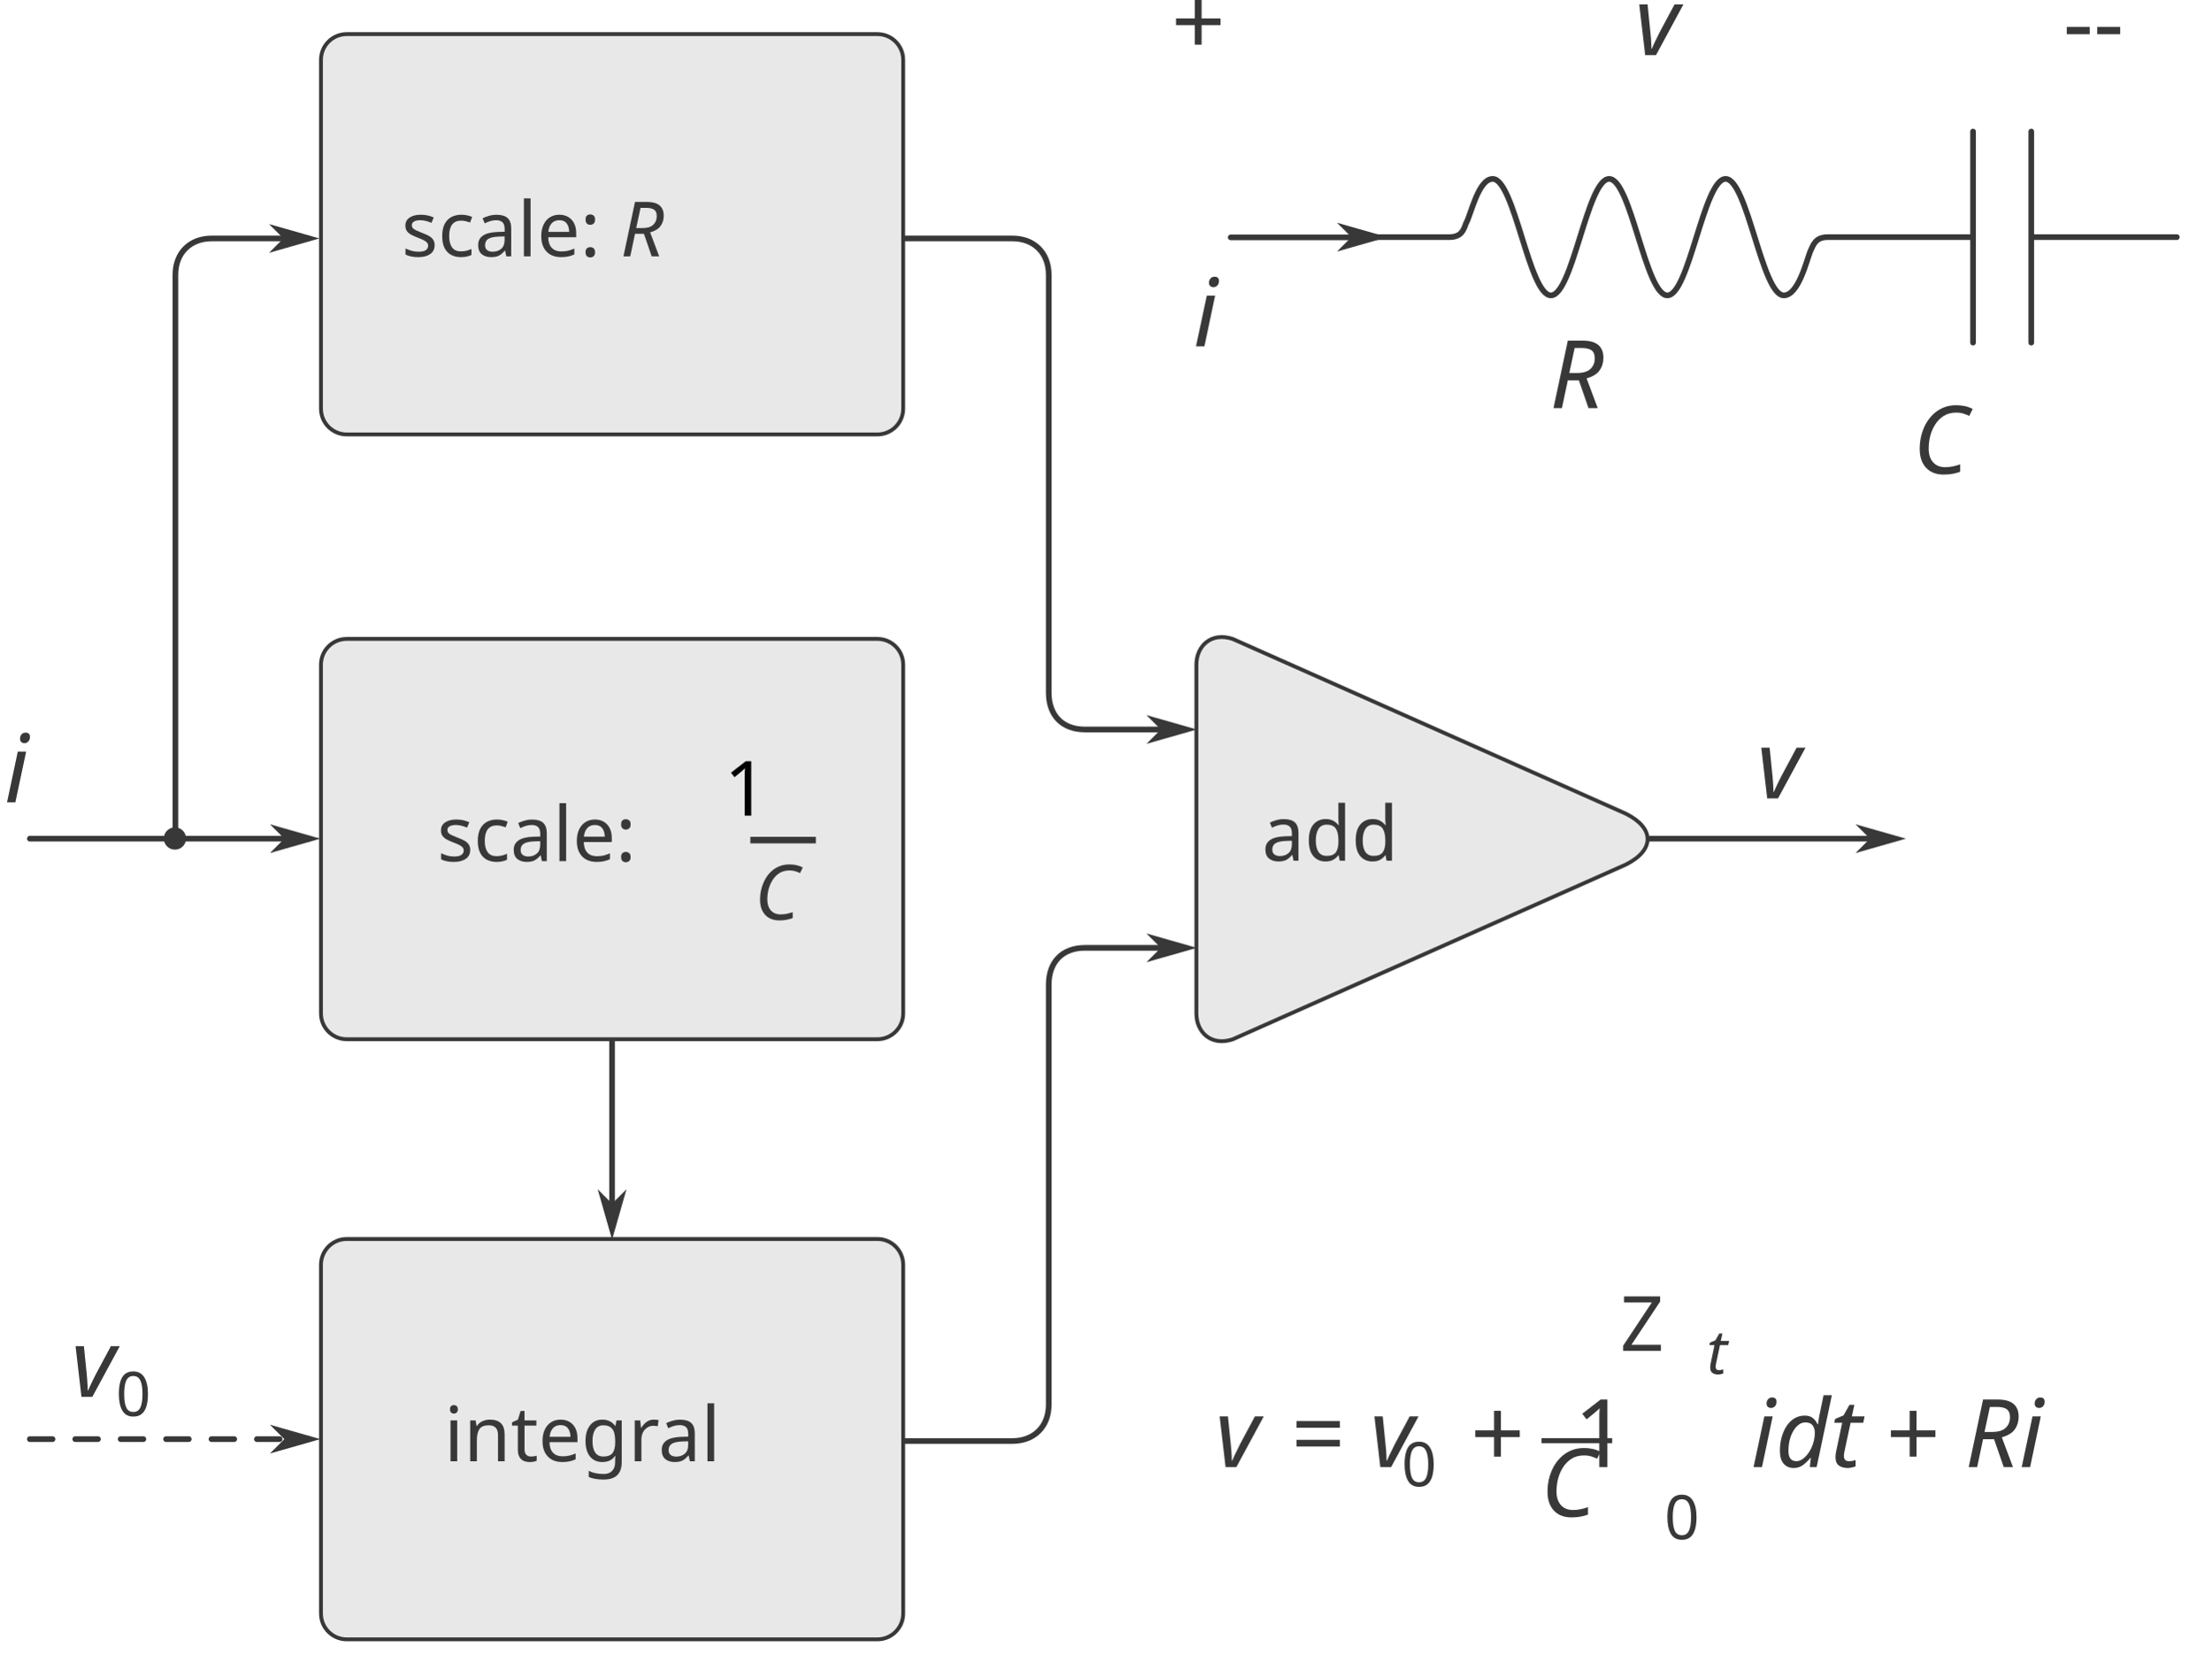
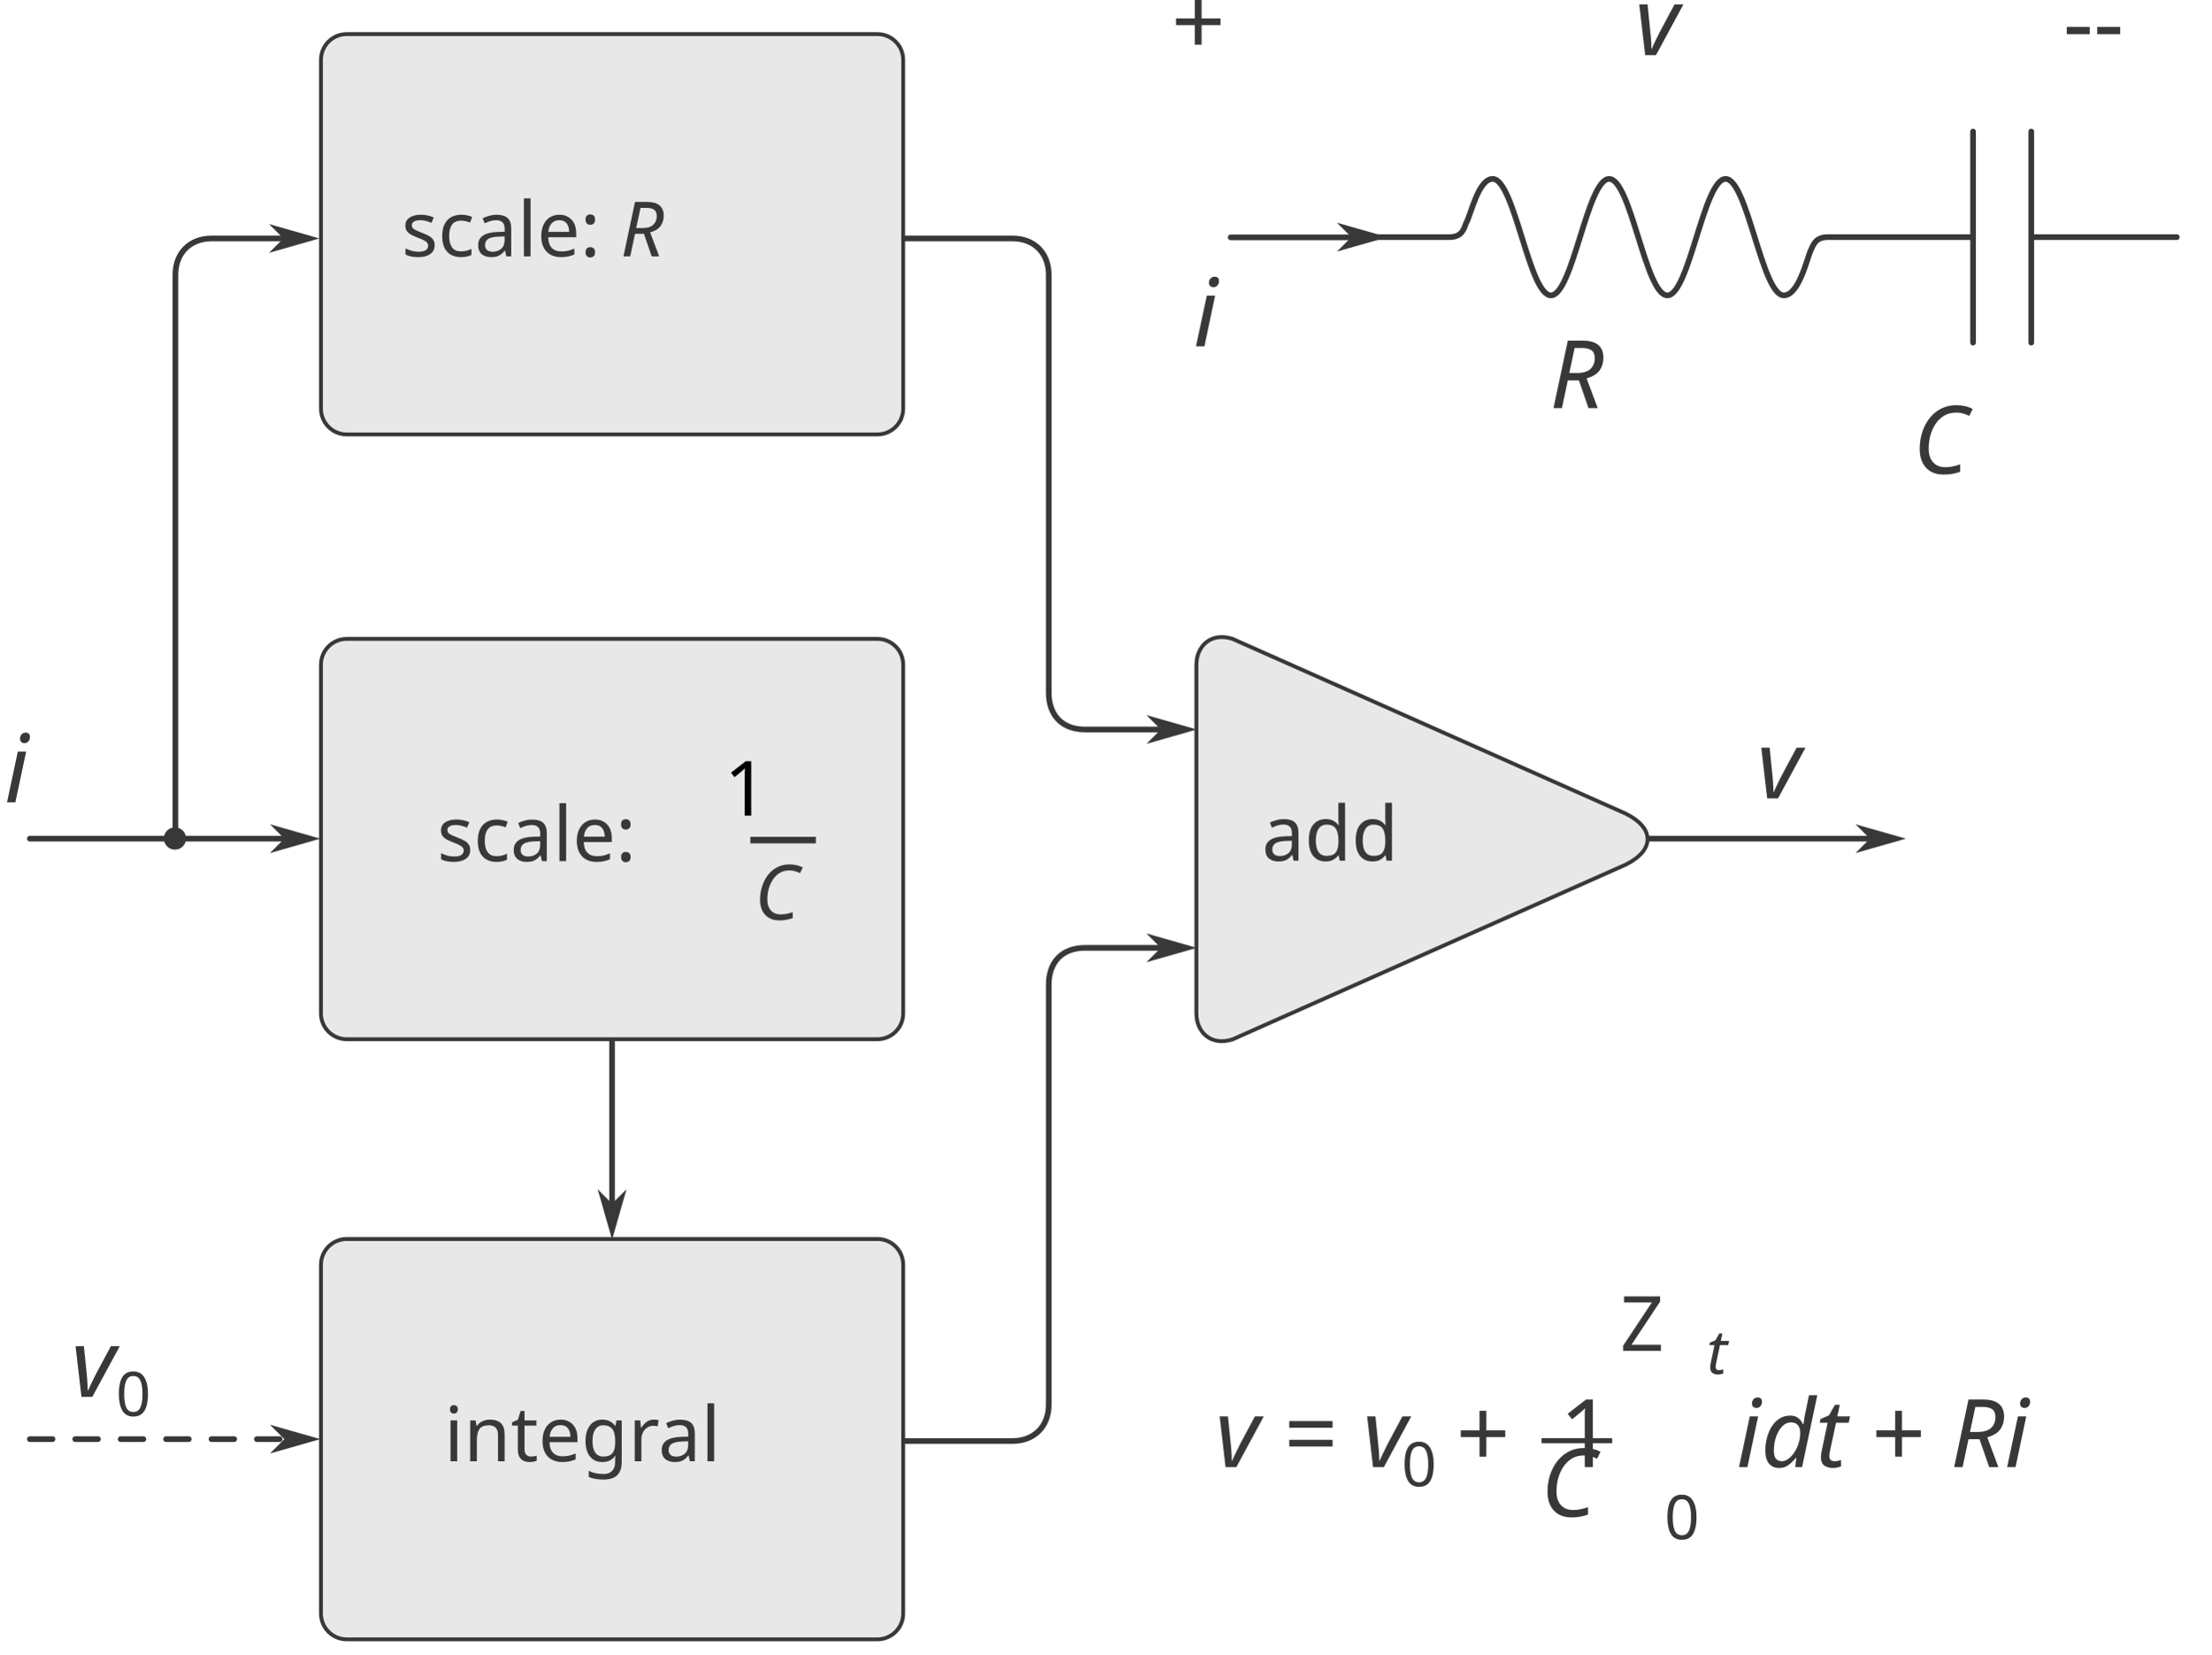
<svg xmlns="http://www.w3.org/2000/svg" version="1.1" preserveAspectRatio="xMinYMin meet" viewBox="0 0 580 434" id="svg10777" width="100%" height="100%">
  <defs id="defs10779">
    <marker refX="0" refY="0" orient="auto" id="Arrow1Mend" style="overflow:visible">
      <path d="M 0,0 5,-5 -12.5,0 5,5 0,0 z" transform="matrix(-0.4,0,0,-0.4,-4,0)" id="path4415" style="fill:#383838;fill-rule:evenodd;stroke:#383838;stroke-width:1pt;marker-start:none" />
    </marker>
    <marker refX="0" refY="0" orient="auto" id="Arrow1Mend-0" style="overflow:visible">
      <path d="M 0,0 5,-5 -12.5,0 5,5 0,0 z" transform="matrix(-0.4,0,0,-0.4,-4,0)" id="path4415-3" style="fill:#383838;fill-rule:evenodd;stroke:#383838;stroke-width:1pt;marker-start:none" />
    </marker>
    <marker refX="0" refY="0" orient="auto" id="Arrow1Mend-8" style="overflow:visible">
      <path d="M 0,0 5,-5 -12.5,0 5,5 0,0 z" transform="matrix(-0.4,0,0,-0.4,-4,0)" id="path4415-4" style="fill:#383838;fill-rule:evenodd;stroke:#383838;stroke-width:1pt;marker-start:none" />
    </marker>
    <marker refX="0" refY="0" orient="auto" id="Arrow1Mend-7" style="overflow:visible">
      <path d="M 0,0 5,-5 -12.5,0 5,5 0,0 z" transform="matrix(-0.4,0,0,-0.4,-4,0)" id="path4415-8" style="fill:#383838;fill-rule:evenodd;stroke:#383838;stroke-width:1pt;marker-start:none" />
    </marker>
    <marker refX="0" refY="0" orient="auto" id="Arrow1Mend-88" style="overflow:visible">
      <path d="M 0,0 5,-5 -12.5,0 5,5 0,0 z" transform="matrix(-0.4,0,0,-0.4,-4,0)" id="path4415-2" style="fill:#383838;fill-rule:evenodd;stroke:#383838;stroke-width:1pt;marker-start:none" />
    </marker>
    <marker refX="0" refY="0" orient="auto" id="Arrow1Mend-05" style="overflow:visible">
      <path d="M 0,0 5,-5 -12.5,0 5,5 0,0 z" transform="matrix(-0.4,0,0,-0.4,-4,0)" id="path4415-86" style="fill:#383838;fill-rule:evenodd;stroke:#383838;stroke-width:1pt;marker-start:none" />
    </marker>
    <marker refX="0" refY="0" orient="auto" id="Arrow1Mend-4" style="overflow:visible">
      <path d="M 0,0 5,-5 -12.5,0 5,5 0,0 z" transform="matrix(-0.4,0,0,-0.4,-4,0)" id="path4415-1" style="fill:#383838;fill-rule:evenodd;stroke:#383838;stroke-width:1pt;marker-start:none" />
    </marker>
    <marker refX="0" refY="0" orient="auto" id="Arrow1Mend-84" style="overflow:visible">
      <path d="M 0,0 5,-5 -12.5,0 5,5 0,0 z" transform="matrix(-0.4,0,0,-0.4,-4,0)" id="path4415-6" style="fill:#383838;fill-rule:evenodd;stroke:#383838;stroke-width:1pt;marker-start:none" />
    </marker>
    <marker refX="0" refY="0" orient="auto" id="Arrow1Mend-00" style="overflow:visible">
      <path d="M 0,0 5,-5 -12.5,0 5,5 0,0 z" transform="matrix(-0.4,0,0,-0.4,-4,0)" id="path4415-49" style="fill:#383838;fill-rule:evenodd;stroke:#383838;stroke-width:1pt;marker-start:none" />
    </marker>
    <marker refX="0" refY="0" orient="auto" id="Arrow1Mend-1" style="overflow:visible">
      <path d="M 0,0 5,-5 -12.5,0 5,5 0,0 z" transform="matrix(-0.4,0,0,-0.4,-4,0)" id="path4415-5" style="fill:#383838;fill-rule:evenodd;stroke:#383838;stroke-width:1pt;marker-start:none" />
    </marker>
  </defs>
  <g transform="translate(-42.52865,-327.155)" id="layer1" style="display:inline">
    <text x="468.571" y="490.219" id="text10821" xml:space="preserve" style="font-size:11px;font-style:normal;font-variant:normal;font-weight:normal;font-stretch:normal;text-align:start;line-height:125%;letter-spacing:0px;word-spacing:0px;text-anchor:start;fill:#383838;fill-opacity:1;stroke:none;font-family:cmex10;-inkscape-font-specification:cmex10">
      <tspan x="468.571" y="490.219" id="tspan10823" />
    </text>
    <rect width="152.727" height="105" rx="6.764" ry="6.764" x="126.718" y="336.098" id="rect6788" style="fill:#e8e8e8;fill-opacity:1;stroke:#383838;stroke-width:1.015;stroke-linecap:round;stroke-linejoin:round;stroke-miterlimit:4;stroke-opacity:1;stroke-dasharray:none;stroke-dashoffset:0;display:inline" />
    <rect width="152.727" height="105" rx="6.764" ry="6.764" x="126.718" y="652.121" id="rect6788-91" style="fill:#e8e8e8;fill-opacity:1;stroke:#383838;stroke-width:1.015;stroke-linecap:round;stroke-linejoin:round;stroke-miterlimit:4;stroke-opacity:1;stroke-dasharray:none;stroke-dashoffset:0;display:inline" />
    <path d="m 365.9,494.743 c -5.727,-1.909 -9.545,1.909 -9.545,6.764 l 0,91.471 c 0,4.855 3.818,8.674 9.545,6.764 l 103.091,-45.818 c 7.636,-3.818 7.636,-9.545 0,-13.364 z" id="rect6788-0-5-5" style="fill:#e8e8e8;fill-opacity:1;stroke:#383838;stroke-width:1.015;stroke-linecap:round;stroke-linejoin:round;stroke-miterlimit:4;stroke-opacity:1;stroke-dasharray:none;stroke-dashoffset:0;display:inline" />
    <path d="m 279.445,389.689 28.636,0 c 5.727,0 9.545,3.818 9.545,9.545 l 7e-5,109.603 c 0,6.001 3.627,9.647 9.492,9.647 l 26.421,0" id="path8845-7-8" style="fill:none;stroke:#383838;stroke-width:1.488;stroke-linecap:butt;stroke-linejoin:round;stroke-miterlimit:4;stroke-opacity:1;stroke-dasharray:none;marker-end:url(#Arrow1Mend)" />
    <path d="m 203.082,600.132 0,49.236" id="path8845-9" style="fill:none;stroke:#383838;stroke-width:1.488;stroke-linecap:butt;stroke-linejoin:round;stroke-miterlimit:4;stroke-opacity:1;stroke-dasharray:none;marker-end:url(#Arrow1Mend)" />
    <path d="m 50.355,547.121 73.269,0" id="path8845-9-7" style="fill:none;stroke:#383838;stroke-width:1.488;stroke-linecap:round;stroke-linejoin:round;stroke-miterlimit:4;stroke-opacity:1;stroke-dasharray:none;marker-end:url(#Arrow1Mend)" />
    <path d="m 88.536,547.121 0,-147.886 c 0,-5.727 3.818,-9.545 9.545,-9.545 l 25.3,0" id="path8845-9-7-4" style="fill:none;stroke:#383838;stroke-width:1.488;stroke-linecap:round;stroke-linejoin:round;stroke-miterlimit:4;stroke-opacity:1;stroke-dasharray:none;marker-end:url(#Arrow1Mend)" />
    <path d="m 237,128.362 a 1,1 0 1 1 -2,0 1,1 0 1 1 2,0 z" transform="matrix(1.909089,0,0,1.909089,-362.1293,302.0232)" id="path9674-69" style="fill:#383838;fill-opacity:1;stroke:#383838;stroke-width:1.063;stroke-linecap:round;stroke-linejoin:round;stroke-miterlimit:4;stroke-opacity:1;stroke-dasharray:none;stroke-dashoffset:0" />
    <path d="m 475.112,547.121 64.432,0" id="path8845-9-3" style="fill:none;stroke:#383838;stroke-width:1.488;stroke-linecap:butt;stroke-linejoin:round;stroke-miterlimit:4;stroke-opacity:1;stroke-dasharray:none;marker-end:url(#Arrow1Mend)" />
    <rect width="152.727" height="105" rx="6.764" ry="6.764" x="126.718" y="494.723" id="rect6788-9" style="fill:#e8e8e8;fill-opacity:1;stroke:#383838;stroke-width:1.015;stroke-linecap:round;stroke-linejoin:round;stroke-miterlimit:4;stroke-opacity:1;stroke-dasharray:none;stroke-dashoffset:0;display:inline" />
    <path d="m 50.355,704.611 73.269,0" id="path8845-9-7-1" style="fill:none;stroke:#383838;stroke-width:1.489;stroke-linecap:round;stroke-linejoin:round;stroke-miterlimit:4;stroke-opacity:1;stroke-dasharray:5.956, 5.956;stroke-dashoffset:0;marker-end:url(#Arrow1Mend);display:inline" />
    <path d="m 279.445,705.112 28.636,0 c 5.727,0 9.545,-3.818 9.545,-9.545 l 8e-5,-110.162 c 0,-6.001 3.627,-9.647 9.492,-9.647 l 26.421,0" id="path8845-7-8-2" style="fill:none;stroke:#383838;stroke-width:1.488;stroke-linecap:butt;stroke-linejoin:round;stroke-miterlimit:4;stroke-opacity:1;stroke-dasharray:none;marker-end:url(#Arrow1Mend);display:inline" />
  </g>
  <text style="font-size:24.818px;font-style:italic;font-variant:normal;font-weight:normal;font-stretch:normal;text-align:start;line-height:125%;letter-spacing:0px;word-spacing:0px;text-anchor:start;fill:#383838;fill-opacity:1;stroke:none;font-family:Linux Libertine O;-inkscape-font-specification:Sans Italic" xml:space="preserve" id="text11756" y="209.398" x="460.825">
    <tspan id="tspan11758" y="209.398" x="460.825">v</tspan>
  </text>
  <text style="font-size:24.818px;font-style:italic;font-variant:normal;font-weight:normal;font-stretch:normal;text-align:end;line-height:125%;letter-spacing:0px;word-spacing:0px;text-anchor:end;fill:#383838;fill-opacity:1;stroke:none;font-family:Linux Libertine O;-inkscape-font-specification:Sans Italic" xml:space="preserve" id="text11768" y="210.42" x="26.917">
    <tspan id="tspan11770" y="210.42" x="26.917">i</tspan>
  </text>
  <g id="g4014" transform="matrix(1.909089,0,0,1.909089,-106.7195,-782.3157)">
    <path style="fill:none;stroke:#383838;stroke-width:0.78;stroke-linecap:round;stroke-linejoin:round;stroke-miterlimit:4;stroke-opacity:1;stroke-dasharray:none;marker-start:url(#Arrow1Mend-4);display:inline" id="path11772" d="m 245,442.362 10,0 c 1.732,0 2,-1 2.336,-1.899 C 258,439.362 259,434.362 261,434.362 c 3,0 5,16 8,16 3,0 5,-16 8,-16 3,0 5,16 8,16 3,0 5,-16 8,-16 3,0 5,16 8,16 2,0 3.126,-4.747 3.621,-6 0.436,-0.921 0.694,-2 2.433,-2 l 19.767,0" />
    <path style="fill:none;stroke:#383838;stroke-width:0.78;stroke-linecap:round;stroke-linejoin:round;stroke-miterlimit:4;stroke-opacity:1;stroke-dasharray:none;display:inline" id="path11968-0" d="m 335,427.857 0,29" />
    <path style="fill:none;stroke:#383838;stroke-width:0.78;stroke-linecap:round;stroke-linejoin:round;stroke-miterlimit:4;stroke-opacity:1;stroke-dasharray:none;display:inline" id="path11988" d="m 335.089,442.362 19.911,0" />
    <path style="fill:none;stroke:#383838;stroke-width:0.78;stroke-linecap:round;stroke-linejoin:round;stroke-miterlimit:4;stroke-opacity:1;stroke-dasharray:none;display:inline" id="path11968" d="m 327,427.857 0,29" />
    <path style="fill:none;stroke:#383838;stroke-width:0.78;stroke-linecap:round;stroke-linejoin:round;stroke-miterlimit:4;stroke-opacity:1;stroke-dasharray:none;display:inline" id="path4243" d="m 225,442.393 17.357,0" />
    <text style="font-size:13px;font-style:italic;font-variant:normal;font-weight:normal;font-stretch:normal;text-align:center;line-height:125%;letter-spacing:0px;word-spacing:0px;text-anchor:middle;fill:#383838;fill-opacity:1;stroke:none;font-family:Linux Libertine O;-inkscape-font-specification:Sans Italic" xml:space="preserve" id="text11996" y="465.857" x="281">
      <tspan id="tspan11998" y="465.857" x="281">R</tspan>
    </text>
    <text style="font-size:13px;font-style:italic;font-variant:normal;font-weight:normal;font-stretch:normal;text-align:center;line-height:125%;letter-spacing:0px;word-spacing:0px;text-anchor:middle;fill:#383838;fill-opacity:1;stroke:none;font-family:Linux Libertine O;-inkscape-font-specification:Sans Italic" xml:space="preserve" id="text12000" y="474.857" x="331">
      <tspan id="tspan12002" y="474.857" x="331">C</tspan>
    </text>
    <text style="font-size:13px;font-style:italic;font-variant:normal;font-weight:normal;font-stretch:normal;text-align:center;line-height:125%;letter-spacing:0px;word-spacing:0px;text-anchor:middle;fill:#383838;fill-opacity:1;stroke:none;font-family:Linux Libertine O;-inkscape-font-specification:Sans Italic" xml:space="preserve" id="text12004" y="457.362" x="230">
      <tspan id="tspan12006" y="457.362" x="230">i</tspan>
    </text>
    <text style="font-size:13px;font-style:normal;font-variant:normal;font-weight:normal;font-stretch:normal;text-align:center;line-height:125%;letter-spacing:0px;word-spacing:0px;text-anchor:middle;fill:#383838;fill-opacity:1;stroke:none;font-family:Linux Libertine O;-inkscape-font-specification:Sans" xml:space="preserve" id="text12008" y="417.362" x="229">
      <tspan id="tspan12010" y="417.362" x="229">+</tspan>
    </text>
    <text style="font-size:13px;font-style:normal;font-variant:normal;font-weight:normal;font-stretch:normal;text-align:center;line-height:125%;letter-spacing:0px;word-spacing:0px;text-anchor:middle;fill:#383838;fill-opacity:1;stroke:none;font-family:Linux Libertine O;-inkscape-font-specification:Sans" xml:space="preserve" id="text12012" y="417.463" x="352">
      <tspan id="tspan12014" dx="0 -1.071" y="417.463" x="352">--</tspan>
    </text>
    <text style="font-size:13px;font-style:italic;font-variant:normal;font-weight:normal;font-stretch:normal;text-align:center;line-height:125%;letter-spacing:0px;word-spacing:0px;text-anchor:middle;fill:#383838;fill-opacity:1;stroke:none;font-family:Linux Libertine O;-inkscape-font-specification:Sans Italic" xml:space="preserve" id="text12016" y="417.362" x="292">
      <tspan id="tspan12018" y="417.362" x="292">v</tspan>
    </text>
  </g>
  <text style="font-size:20px;font-style:normal;font-variant:normal;font-weight:normal;font-stretch:normal;text-align:center;line-height:125%;letter-spacing:0px;word-spacing:0px;text-anchor:middle;fill:#383838;fill-opacity:1;stroke:none;display:inline;font-family:Inconsolata LGC;-inkscape-font-specification:Inconsolata LGC" xml:space="preserve" id="text8815" y="67.239" x="160.553">
    <tspan id="tspan8821" y="67.239" x="160.553">scale: <tspan style="font-style:oblique;-inkscape-font-specification:Inconsolata LGC Oblique" id="tspan11581">R</tspan>
    </tspan>
  </text>
  <text style="font-size:20px;font-style:normal;font-variant:normal;font-weight:normal;font-stretch:normal;text-align:center;line-height:125%;letter-spacing:0px;word-spacing:0px;text-anchor:middle;fill:#383838;fill-opacity:1;stroke:none;display:inline;font-family:Inconsolata LGC;-inkscape-font-specification:Inconsolata LGC" xml:space="preserve" id="text8815-0" y="383.261" x="160.553">
    <tspan id="tspan8821-0" y="383.261" x="160.553">integral</tspan>
  </text>
  <text style="font-size:20px;font-style:normal;font-variant:normal;font-weight:normal;font-stretch:normal;text-align:start;line-height:125%;letter-spacing:0px;word-spacing:0px;text-anchor:start;fill:#383838;fill-opacity:1;stroke:none;display:inline;font-family:Inconsolata LGC;-inkscape-font-specification:Inconsolata LGC" xml:space="preserve" id="text9178-7" y="225.747" x="331.007">
    <tspan id="tspan9180-6" y="225.747" x="331.007">add</tspan>
  </text>
  <text style="font-size:20px;font-style:normal;font-variant:normal;font-weight:normal;font-stretch:normal;text-align:center;line-height:125%;letter-spacing:0px;word-spacing:0px;text-anchor:middle;fill:#383838;fill-opacity:1;stroke:none;font-family:Inconsolata LGC;-inkscape-font-specification:Inconsolata LGC" xml:space="preserve" id="text8815-8" y="225.863" x="148.553">
    <tspan id="tspan8821-8" dy="0 0 0 0 0 0" dx="0 0 0 0 0 0" y="225.863" x="148.553">scale:</tspan>
  </text>
  <text style="font-size:20px;font-style:normal;font-variant:normal;font-weight:normal;font-stretch:normal;text-align:start;line-height:125%;letter-spacing:0px;word-spacing:0px;text-anchor:start;fill:#383838;fill-opacity:1;stroke:none;font-family:Inconsolata LGC;-inkscape-font-specification:Sans" xml:space="preserve" id="text11562" y="241.205" x="197.935">
    <tspan style="font-style:oblique;-inkscape-font-specification:Inconsolata LGC Oblique" id="tspan11564" y="241.205" x="197.935">C</tspan>
  </text>
  <text style="font-size:24.818px;font-style:italic;font-variant:normal;font-weight:normal;font-stretch:normal;text-align:center;line-height:125%;letter-spacing:0px;word-spacing:0px;text-anchor:middle;fill:#383838;fill-opacity:1;stroke:none;display:inline;font-family:Linux Libertine O;-inkscape-font-specification:Sans Italic" xml:space="preserve" id="text11762-5" y="366.371" x="18.633">
    <tspan style="text-align:start;text-anchor:start" id="tspan11764-2" dx="0" y="366.371" x="18.633">v<tspan style="font-size:16.132px;font-style:normal;text-align:start;text-anchor:start;baseline-shift:sub;-inkscape-font-specification:Linux Libertine O" id="tspan11766-5" />
    </tspan>
  </text>
  <g style="display:inline" id="g3089-7" transform="matrix(1.909089,0,0,1.909089,-381.9674,-720.1728)">
    <text x="367.036" y="578.791" id="text10849-2" xml:space="preserve" style="font-size:13px;font-style:italic;font-variant:normal;font-weight:normal;font-stretch:normal;text-align:start;line-height:125%;letter-spacing:0px;word-spacing:0px;text-anchor:start;fill:#383838;fill-opacity:1;stroke:none;font-family:Linux Libertine O;-inkscape-font-specification:Sans Italic">
-       <tspan x="367.036" y="578.791" dx="0 0 0 0 0 0 0 0 0 0 0 0 0 0 0 0 -1 2 -0.3 0 0 0 0 1.5" dy="0 0 0 0 0 0 0 0 0 0 -6.5 5.46 0 0 0 0 1" id="tspan10851-9" xml:space="preserve">v <tspan dx="1" id="tspan3093" style="font-style:normal;-inkscape-font-specification:Linux Libertine O">=</tspan> v <tspan dx="1" id="tspan11392-6" xml:space="preserve" style="font-style:normal;-inkscape-font-specification:Linux Libertine O"> +  1</tspan>     i<tspan id="tspan11422-2" xml:space="preserve" style="font-style:italic;-inkscape-font-specification:Linux Libertine O Italic">d</tspan>t <tspan id="tspan11394-5" xml:space="preserve" style="font-style:normal;-inkscape-font-specification:Linux Libertine O">+</tspan> Ri</tspan>
+       <tspan x="367.036" y="578.791" dx="0 0 0 0 0 0 0 0 0 0 0 0 0 0 0 0 -1 2 -0.3 0 0 0 0 1.5" dy="0 0 0 0 0 0 0 0 0 0 -6.5 5.46 0 0 0 0 1" id="tspan10851-9" xml:space="preserve">v <tspan id="tspan3093" style="font-style:normal;-inkscape-font-specification:Linux Libertine O">=</tspan> v <tspan id="tspan11392-6" xml:space="preserve" style="font-style:normal;-inkscape-font-specification:Linux Libertine O"> +  1</tspan>     i<tspan id="tspan11422-2" xml:space="preserve" style="font-style:italic;-inkscape-font-specification:Linux Libertine O Italic">d</tspan>t <tspan id="tspan11394-5" xml:space="preserve" style="font-style:normal;-inkscape-font-specification:Linux Libertine O">+</tspan> Ri</tspan>
    </text>
    <g transform="translate(-67.72189,171.4872)" id="g11402-1">
      <text x="496.464" y="414.648" id="text10829-8" xml:space="preserve" style="font-size:13px;font-style:normal;font-variant:normal;font-weight:normal;font-stretch:normal;text-align:start;line-height:125%;letter-spacing:0px;word-spacing:0px;text-anchor:start;fill:#383838;fill-opacity:1;stroke:none;font-family:Linux Libertine O;-inkscape-font-specification:Sans">
        <tspan x="496.464" y="414.648" id="tspan10831-4" xml:space="preserve" style="font-size:65.001%;baseline-shift:sub" />
      </text>
      <text x="502" y="399.648" id="text10833-7" xml:space="preserve" style="font-size:13px;font-style:italic;font-variant:normal;font-weight:normal;font-stretch:normal;text-align:start;line-height:125%;letter-spacing:0px;word-spacing:0px;text-anchor:start;fill:#383838;fill-opacity:1;stroke:none;font-family:Linux Libertine O;-inkscape-font-specification:Sans Italic">
        <tspan x="502" y="399.648" id="tspan10835-7" xml:space="preserve" style="font-size:65.001%;baseline-shift:super" />
      </text>
    </g>
    <text x="411.773" y="585.576" id="text10853-9" xml:space="preserve" style="font-size:13px;font-style:italic;font-variant:normal;font-weight:normal;font-stretch:normal;text-align:start;line-height:125%;letter-spacing:0px;word-spacing:0px;text-anchor:start;fill:#383838;fill-opacity:1;stroke:none;font-family:Linux Libertine O;-inkscape-font-specification:Sans Italic">
      <tspan x="411.773" y="585.576" id="tspan10855-4" xml:space="preserve">C</tspan>
    </text>
    <path d="m 412.242,575.166 9,0" id="path10857-5" style="fill:none;stroke:#383838;stroke-width:0.7;stroke-linecap:square;stroke-linejoin:round;stroke-miterlimit:4;stroke-opacity:1;stroke-dasharray:none" />
  </g>
  <text style="font-size:20px;font-style:normal;font-variant:normal;font-weight:500;font-stretch:normal;line-height:125%;letter-spacing:0px;word-spacing:0px;fill:#383838;fill-opacity:1;stroke:none;display:inline;font-family:jsMath-cmex10;-inkscape-font-specification:jsMath-cmex10 Medium" xml:space="preserve" id="text3088" y="354.305" x="425.015">
    <tspan xml:space="preserve" id="tspan3090" y="354.305" x="425.015">Z</tspan>
  </text>
  <text style="font-size:20px;font-style:normal;font-variant:normal;font-weight:500;font-stretch:normal;text-align:start;line-height:125%;letter-spacing:0px;word-spacing:0px;text-anchor:start;fill:#383838;fill-opacity:1;stroke:none;display:inline;font-family:Inconsolata LGC;-inkscape-font-specification:Inconsolata LGC Medium" xml:space="preserve" id="text34125-3" y="371.386" x="30.375">
    <tspan style="font-size:16.13px;font-style:normal;font-variant:normal;font-weight:normal;font-stretch:normal;text-align:start;text-anchor:start;font-family:Linux Libertine O;-inkscape-font-specification:Linux Libertine O" id="tspan34127-0" y="371.386" x="30.375">0</tspan>
  </text>
  <text style="font-size:20px;font-style:normal;font-variant:normal;font-weight:500;font-stretch:normal;text-align:start;line-height:125%;letter-spacing:0px;word-spacing:0px;text-anchor:start;fill:#383838;fill-opacity:1;stroke:none;display:inline;font-family:Inconsolata LGC;-inkscape-font-specification:Inconsolata LGC Medium" xml:space="preserve" id="text34125" y="389.822" x="367.639">
    <tspan style="font-size:16.13px;font-style:normal;font-variant:normal;font-weight:normal;font-stretch:normal;text-align:start;text-anchor:start;font-family:Linux Libertine O;-inkscape-font-specification:Linux Libertine O" id="tspan34127" y="389.822" x="367.639">0</tspan>
  </text>
  <text style="font-size:20px;font-style:normal;font-variant:normal;font-weight:500;font-stretch:normal;text-align:start;line-height:125%;letter-spacing:0px;word-spacing:0px;text-anchor:start;fill:#383838;fill-opacity:1;stroke:none;display:inline;font-family:Inconsolata LGC;-inkscape-font-specification:Inconsolata LGC Medium" xml:space="preserve" id="text34125-6" y="403.711" x="436.582">
    <tspan style="font-size:16.13px;font-style:normal;font-variant:normal;font-weight:normal;font-stretch:normal;text-align:start;text-anchor:start;font-family:Linux Libertine O;-inkscape-font-specification:Linux Libertine O" id="tspan34127-9" y="403.711" x="436.582">0</tspan>
  </text>
  <text style="font-size:20px;font-style:normal;font-variant:normal;font-weight:500;font-stretch:normal;text-align:center;line-height:125%;letter-spacing:0px;word-spacing:0px;text-anchor:middle;fill:#383838;fill-opacity:1;stroke:none;font-family:Inconsolata LGC;-inkscape-font-specification:Inconsolata LGC Medium" xml:space="preserve" id="text34452" y="360.36" x="447.69">
    <tspan style="font-size:16.13px;font-style:italic;font-variant:normal;font-weight:normal;font-stretch:normal;text-align:start;text-anchor:start;font-family:Linux Libertine O;-inkscape-font-specification:Linux Libertine O Italic" id="tspan34454" y="360.36" x="447.69">t</tspan>
  </text>
  <path d="m 196.826,220.341 17.182,0" id="path11576" style="fill:none;stroke:#383838;stroke-width:1.718;stroke-linecap:butt;stroke-linejoin:miter;stroke-miterlimit:4;stroke-opacity:1;stroke-dasharray:none" />
  <text xml:space="preserve" style="font-size:24px;font-style:normal;font-variant:normal;font-weight:500;font-stretch:normal;text-align:center;line-height:125%;letter-spacing:0px;word-spacing:0px;text-anchor:middle;fill:#000000;fill-opacity:1;stroke:none;font-family:Inconsolata LGC;-inkscape-font-specification:Inconsolata LGC Medium" x="205.047" y="213.943" id="text3140">
    <tspan id="tspan3142" x="205.047" y="213.943" style="font-size:20px">1</tspan>
  </text>
</svg>
